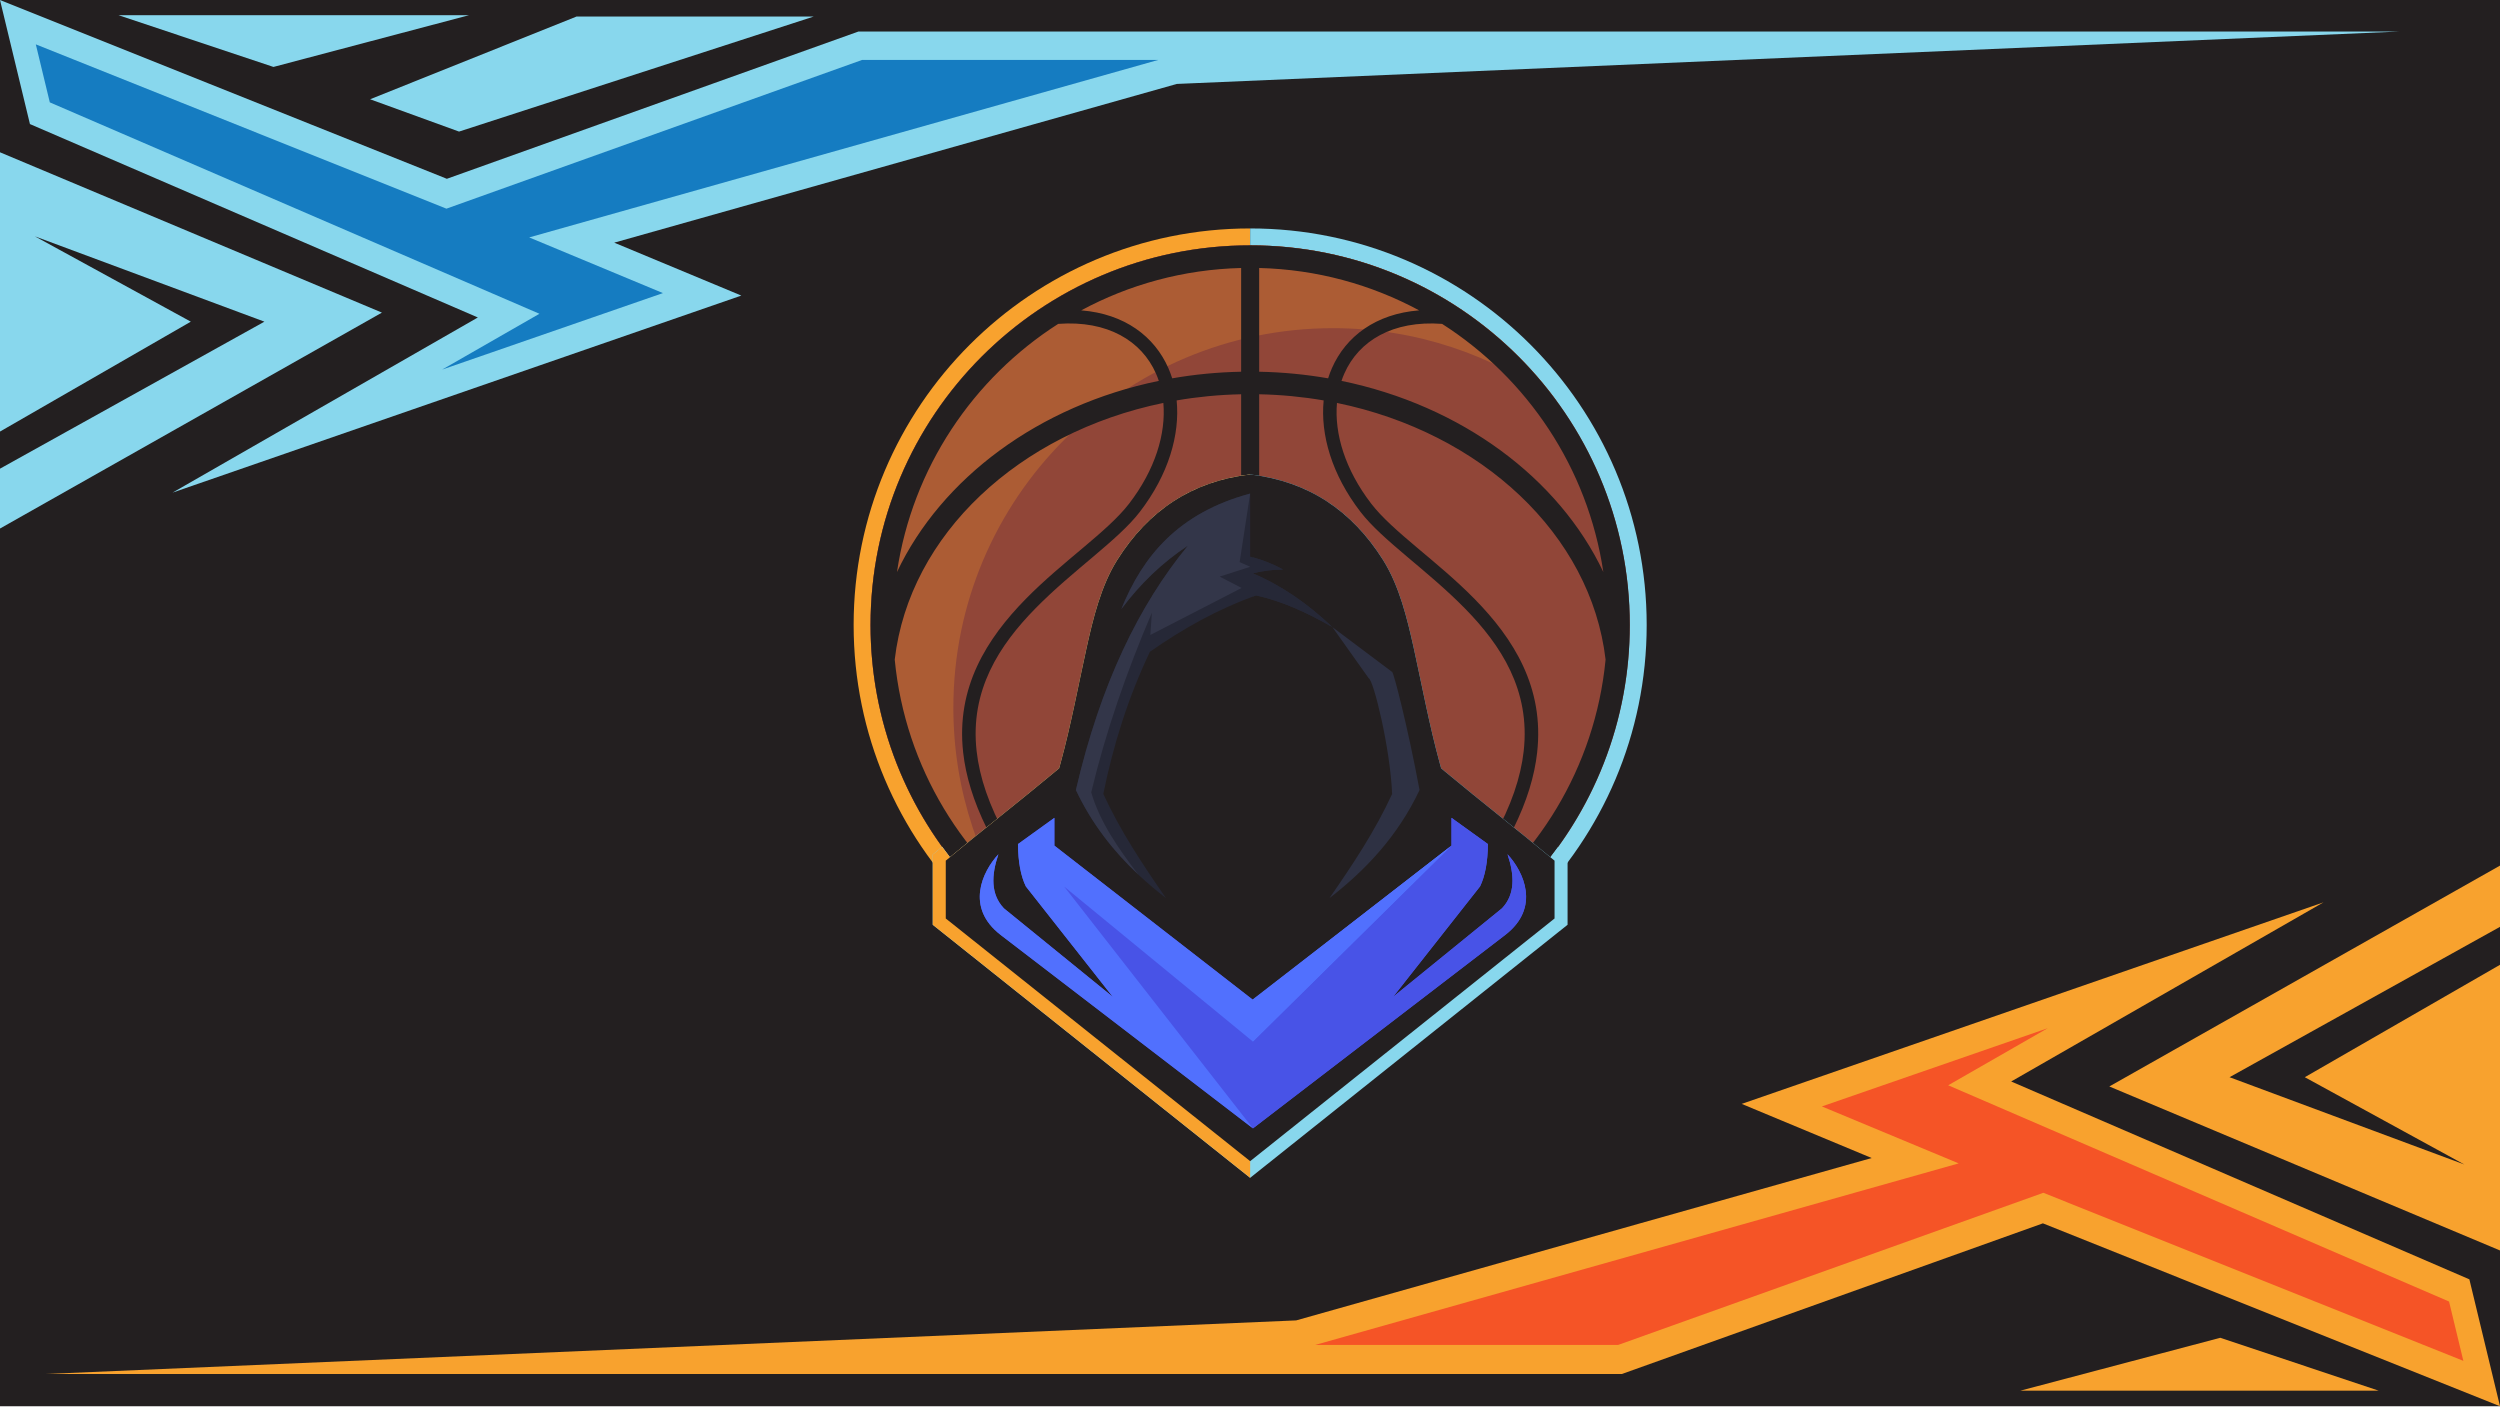
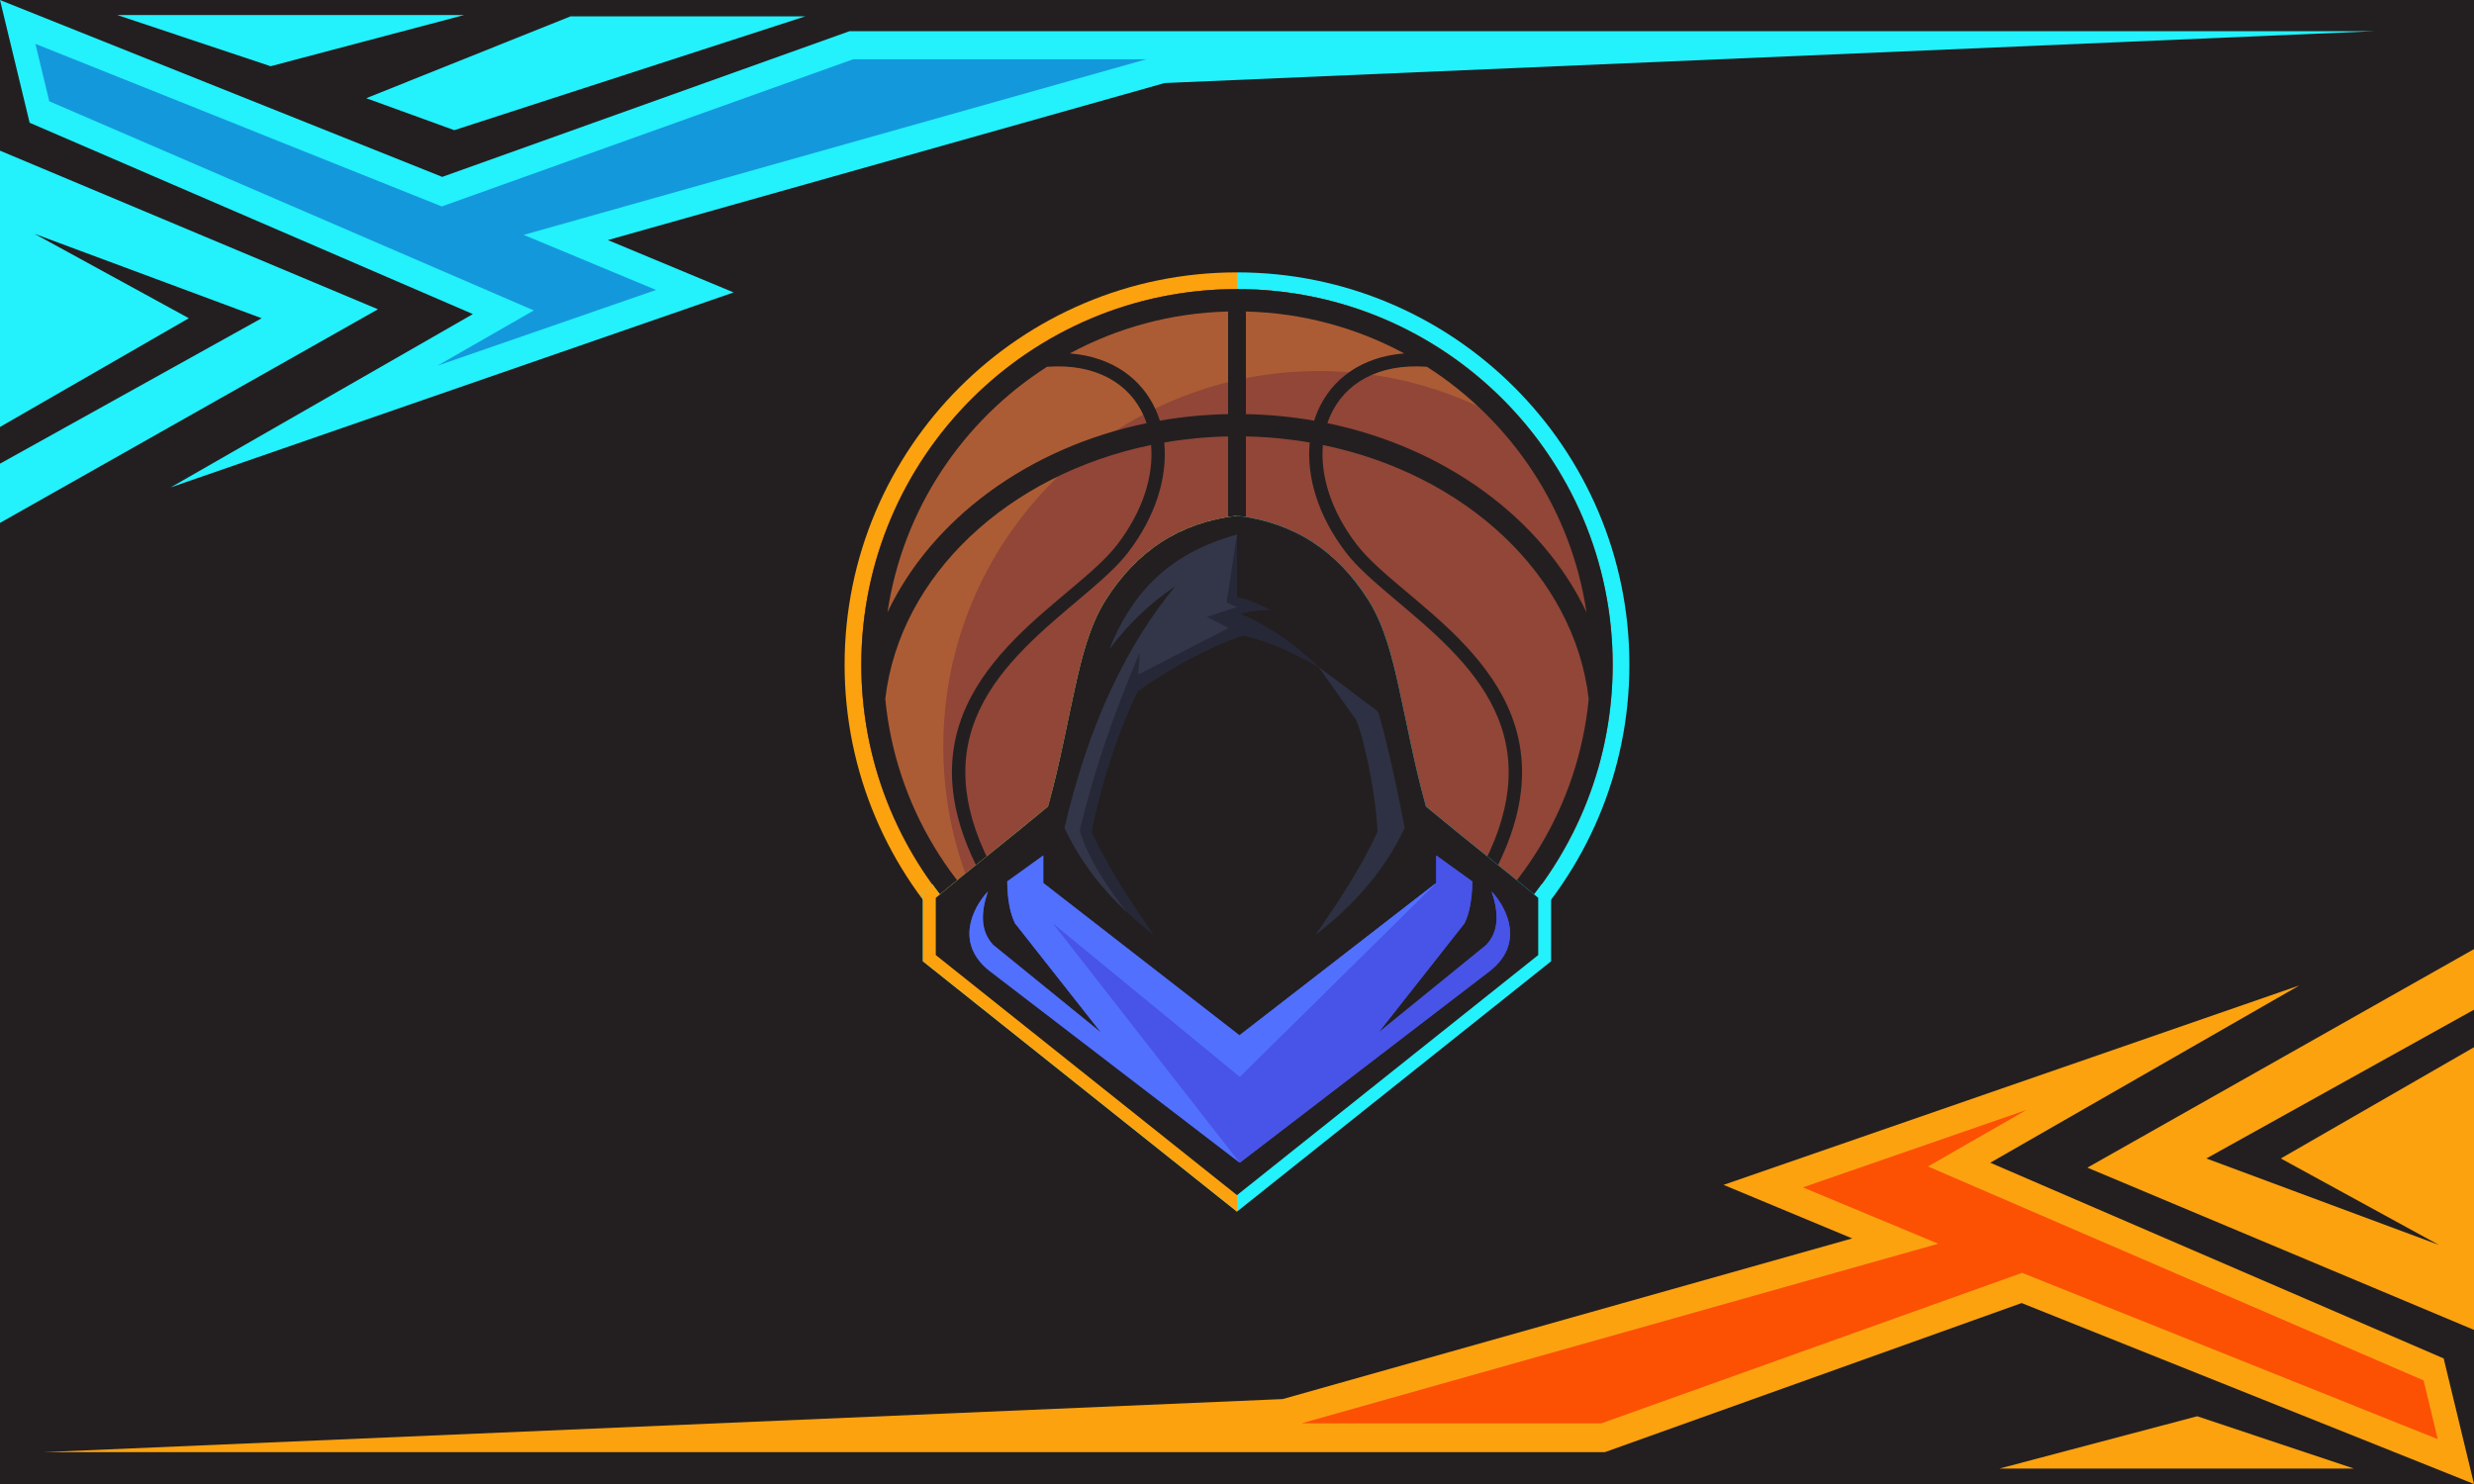
- <svg xmlns="http://www.w3.org/2000/svg" width="100%" height="100%" viewBox="0 0 1920 1080" version="1.1" style="fill-rule:evenodd;clip-rule:evenodd;stroke-linejoin:round;stroke-miterlimit:2;">
-   <g transform="matrix(0.4368631,0,0,0.5142857,-0.1258166,-0.2489143)">
+ <svg xmlns="http://www.w3.org/2000/svg" width="100%" height="100%" viewBox="0 0 400 240" version="1.1" xml:space="preserve" style="fill-rule:evenodd;clip-rule:evenodd;stroke-linejoin:round;stroke-miterlimit:2;">
+   <g transform="matrix(0.0910131,0,0,0.114286,-0.0262122,-0.0553139)">
    <rect x="0.288" y="0.484" width="4394.97" height="2100" style="fill:#231f20;" />
-     <path d="M4219.61,47.526L1509.54,47.526L785.842,267.498L0.288,0.484L52.915,185.759L840.335,474.57L303.581,736.135L1303.52,441.874L1080.1,362.86L2069.14,125.817L4219.61,47.526Z" style="fill:#88d7ed;" />
-     <path d="M2036.47,89.985L1515.85,89.985L785.115,312.096L63.244,66.728L87.847,153.346L948.588,469.05L777.556,552.395L1165.71,438.171L930.61,355.027L2036.47,89.985Z" style="fill:#157cc1;" />
-     <path d="M0.288,227.9L671.702,467.318L0.288,789.76L0.288,700.366L465.107,480.834L61.572,353.401L335.744,480.834L0.288,644.951L0.288,227.9Z" style="fill:#88d7ed;" />
-     <path d="M1430.94,25.146L1013.89,25.146L650.901,148.717L807.295,196.987L1430.94,25.146Z" style="fill:#88d7ed;" />
-     <path d="M480.991,100.447L208.75,23.215L824.672,23.215L480.991,100.447Z" style="fill:#88d7ed;" />
-     <path d="M79.153,2052.36L2851.38,2052.36L3591.68,1827.34L4395.26,2100.48L4341.42,1910.96L3535.94,1615.52L4085.01,1347.96L3062.13,1648.97L3290.67,1729.79L2278.94,1972.28L79.153,2052.36Z" style="fill:#f8a22e;" />
-     <path d="M2312.36,2008.93L2844.93,2008.93L3592.43,1781.72L4330.86,2032.72L4305.69,1944.11L3425.2,1621.17L3600.16,1535.91L3203.11,1652.76L3443.6,1737.81L2312.36,2008.93Z" style="fill:#f55426;" />
-     <path d="M4395.26,1867.85L3708.44,1622.94L4395.26,1293.1L4395.26,1384.55L3919.78,1609.11L4332.57,1739.47L4052.11,1609.11L4395.26,1441.23L4395.26,1867.85Z" style="fill:#f8a22e;" />
-     <path d="M3903.53,1998.23L4182.01,2077.23L3551.96,2077.23L3903.53,1998.23Z" style="fill:#f8a22e;" />
  </g>
-   <g transform="matrix(0.5142857,0,0,0.5142857,-170.2833,-0.2489143)">
-     <g transform="matrix(1.5771,0,0,1.5771,1390.53,230.822)">
-       <g transform="matrix(2.17857,-1.11022e-16,-1.68358e-06,2.17857,1003.33,-1540.26)">
-         <g transform="matrix(1,0,0,1,-103.527,206.599)">
-           <g transform="matrix(1.04451,6.16298e-33,0,1.04451,5.43029,-31.3801)">
-             <path d="M-121.999,870C-122,870 -122,870 -122,870C-213.066,870 -287,796.066 -287,705C-287,613.934 -213.066,540 -122,540L-121.999,870Z" style="fill:#f8a22e;" />
+   <g id="Artboard1" transform="matrix(0.239664,0,0,0.222222,0,-5.14194e-07)">
+     <rect x="0" y="0" width="1669" height="1080" style="fill:none;" />
+     <clipPath id="_clip1">
+       <rect x="0" y="0" width="1669" height="1080" />
+     </clipPath>
+     <g clip-path="url(#_clip1)">
+       <g transform="matrix(0.379752,0,0,0.482143,-0.109371,-0.233353)">
+         <path d="M4219.61,47.526L1509.54,47.526L785.842,267.498L0.288,0.484L52.915,185.759L840.335,474.57L303.581,736.135L1303.52,441.874L1080.1,362.86L2069.14,125.817L4219.61,47.526Z" style="fill:#23f1fc;" />
+         <path d="M2036.47,89.985L1515.85,89.985L785.115,312.096L63.244,66.728L87.847,153.346L948.588,469.05L777.556,552.395L1165.71,438.171L930.61,355.027L2036.47,89.985Z" style="fill:#1498dc;" />
+         <path d="M0.288,227.9L671.702,467.318L0.288,789.76L0.288,700.366L465.107,480.834L61.572,353.401L335.744,480.834L0.288,644.951L0.288,227.9Z" style="fill:#23f1fc;" />
+         <path d="M1430.94,25.146L1013.89,25.146L650.901,148.717L807.295,196.987L1430.94,25.146Z" style="fill:#23f1fc;" />
+         <path d="M480.991,100.447L208.75,23.215L824.672,23.215L480.991,100.447Z" style="fill:#23f1fc;" />
+         <g transform="matrix(1,0,0,1,0,140.004)">
+           <path d="M79.153,2052.36L2851.38,2052.36L3591.68,1827.34L4395.26,2100.48L4341.42,1910.96L3535.94,1615.52L4085.01,1347.96L3062.13,1648.97L3290.67,1729.79L2278.94,1972.28L79.153,2052.36Z" style="fill:#fca20f;" />
+         </g>
+         <g transform="matrix(1,0,0,1,0,140.004)">
+           <path d="M2312.36,2008.93L2844.93,2008.93L3592.43,1781.72L4330.86,2032.72L4305.69,1944.11L3425.2,1621.17L3600.16,1535.91L3203.11,1652.76L3443.6,1737.81L2312.36,2008.93Z" style="fill:#fc5003;" />
+         </g>
+         <g transform="matrix(1,0,0,1,0,140.004)">
+           <path d="M4395.26,1867.85L3708.44,1622.94L4395.26,1293.1L4395.26,1384.55L3919.78,1609.11L4332.57,1739.47L4052.11,1609.11L4395.26,1441.23L4395.26,1867.85Z" style="fill:#fca20f;" />
+         </g>
+         <g transform="matrix(1,0,0,1,0,140.004)">
+           <path d="M3903.53,1998.23L4182.01,2077.23L3551.96,2077.23L3903.53,1998.23Z" style="fill:#fca20f;" />
+         </g>
+       </g>
+       <g transform="matrix(0.705048,0,0,0.760388,473.514,144.798)">
+         <g>
+           <g transform="matrix(2.17857,-1.11022e-16,-1.68358e-06,2.17857,1003.33,-1540.26)">
+             <g transform="matrix(1,0,0,1,-103.527,206.599)">
+               <g transform="matrix(1.04451,6.16298e-33,0,1.04451,5.43029,-31.3801)">
+                 <path d="M-121.999,870L-122,870C-213.066,870 -287,796.066 -287,705C-287,613.934 -213.066,540 -122,540L-121.999,870Z" style="fill:#fca20f;" />
+               </g>
+               <g transform="matrix(0.459017,2.33921e-17,3.54725e-07,0.459017,-357.016,500.406)">
+                 <path d="M512,821.185L512,70.257C719.224,70.257 887.462,238.497 887.462,445.721C887.462,652.944 719.223,821.184 512,821.185Z" style="fill:#23f1fc;" />
+               </g>
+               <circle cx="-122" cy="705" r="165" style="fill:#914638;" />
+             </g>
+             <g transform="matrix(1,0,0,1,-103.527,206.599)">
+               <g>
+                 <path d="M-219.263,838.263C-260.315,808.236 -287,759.71 -287,705C-287,613.934 -213.066,540 -122,540C-67.29,540 -18.764,566.685 11.263,607.737C-16.018,587.784 -49.644,576 -86,576C-177.066,576 -251,649.934 -251,741C-251,777.356 -239.216,810.982 -219.263,838.263Z" style="fill:#ac5c34;" />
+               </g>
+             </g>
+             <g transform="matrix(-0.979807,0,0,0.979807,-422.985,10.4597)">
+               <path d="M-33.813,935.001C-33.359,929.965 -33.127,924.865 -33.127,919.712C-33.127,826.769 -108.585,751.311 -201.527,751.311C-294.47,751.311 -369.928,826.769 -369.928,919.712C-369.928,924.865 -369.696,929.965 -369.242,935.001C-361.507,1020.79 -289.317,1088.11 -201.527,1088.11C-113.738,1088.11 -41.548,1020.79 -33.813,935.001ZM-358.196,896.23C-351.316,850.018 -324.446,810.294 -286.674,786.15C-264.746,784.512 -249.656,793.716 -243.293,808.207C-242.832,809.257 -242.417,810.333 -242.047,811.433C-295.237,822.407 -338.391,854.483 -358.196,896.23ZM-276.469,780.152C-255.254,768.726 -231.141,761.997 -205.527,761.361L-205.527,807.373C-215.988,807.577 -226.209,808.577 -236.109,810.303C-236.595,808.757 -237.159,807.253 -237.799,805.795C-243.977,791.727 -257.224,781.669 -276.469,780.152ZM-197.527,761.361C-171.914,761.997 -147.801,768.726 -126.585,780.152C-145.831,781.669 -159.078,791.727 -165.255,805.795C-165.896,807.253 -166.46,808.757 -166.946,810.303C-176.846,808.577 -187.067,807.577 -197.527,807.373L-197.527,761.361ZM-116.381,786.15C-78.609,810.294 -51.738,850.018 -44.859,896.23C-64.663,854.483 -107.818,822.407 -161.008,811.433C-160.638,810.333 -160.223,809.257 -159.762,808.207C-153.399,793.716 -138.309,784.512 -116.381,786.15ZM-163.019,821.22C-99.102,834.374 -50.353,879.524 -43.863,935.063C-48.48,982.99 -74.494,1024.7 -112.225,1050.53C-87.45,1021.19 -76.531,996.851 -74.227,976.358C-70.965,947.352 -84.746,925.738 -101.975,908.18C-118.508,891.334 -138.246,878.355 -147.836,865.88C-159.389,850.85 -164.219,834.921 -163.019,821.22ZM-129.494,1060.8C-149.995,1071.3 -173.077,1077.45 -197.527,1078.06L-197.527,817.375C-187.752,817.575 -178.191,818.506 -168.923,820.104C-170.408,835.266 -165.361,852.927 -152.593,869.536C-142.893,882.156 -122.98,895.342 -106.258,912.383C-90.233,928.713 -77.155,948.709 -80.189,975.688C-82.762,998.568 -96.763,1026.26 -129.494,1060.8ZM-205.527,1078.06C-229.978,1077.45 -253.06,1071.3 -273.56,1060.8C-306.292,1026.26 -320.293,998.568 -322.866,975.688C-325.899,948.709 -312.822,928.713 -296.797,912.383C-280.074,895.342 -260.162,882.156 -250.462,869.536C-237.694,852.927 -232.647,835.266 -234.132,820.104C-224.864,818.506 -215.303,817.575 -205.527,817.375L-205.527,1078.06ZM-290.829,1050.53C-328.561,1024.7 -354.574,982.99 -359.192,935.063C-352.702,879.524 -303.953,834.374 -240.035,821.22C-238.836,834.921 -243.665,850.85 -255.219,865.88C-264.809,878.355 -284.547,891.334 -301.079,908.18C-318.309,925.738 -332.09,947.352 -328.828,976.358C-326.524,996.851 -315.605,1021.19 -290.829,1050.53Z" style="fill:#231f20;" />
+             </g>
          </g>
-           <g transform="matrix(0.459017,2.33921e-17,3.54725e-07,0.459017,-357.016,500.406)">
-             <path d="M512,821.185L512,70.257C719.224,70.257 887.462,238.497 887.462,445.721C887.462,652.944 719.223,821.184 512,821.185Z" style="fill:#88d7ed;" />
-           </g>
-           <circle cx="-122" cy="705" r="165" style="fill:#914638;" />
-         </g>
-         <g transform="matrix(1,0,0,1,-103.527,206.599)">
-           <g>
-             <path d="M-219.263,838.263C-260.315,808.236 -287,759.71 -287,705C-287,613.934 -213.066,540 -122,540C-67.29,540 -18.764,566.685 11.263,607.737C-16.018,587.784 -49.644,576 -86,576C-177.066,576 -251,649.934 -251,741C-251,777.356 -239.216,810.982 -219.263,838.263Z" style="fill:#ac5c34;" />
+           <g transform="matrix(0.233392,0,0,0.233392,45.2168,163.215)">
+             <path d="M3287.78,2141.88L3287.78,2426.73L2000,3453.43L712.219,2426.73L712.219,2141.88L731.272,2126.02C737.586,2120.77 743.906,2115.53 750.235,2110.29C760.56,2124.6 771.125,2138.73 781.923,2152.66C805.415,2133.22 829.002,2113.89 852.65,2094.64C863.854,2085.52 875.071,2076.42 886.299,2067.33C900.799,2055.59 915.316,2043.87 929.842,2032.16C944.388,2020.44 958.943,2008.73 973.5,1997.02C1051.83,1934.02 1130.23,1871.09 1207.49,1806.77L1225.17,1792.05L1231.25,1769.86C1273.4,1615.95 1302.17,1459.15 1336.51,1303.45C1362.74,1184.51 1395.19,1051.3 1460.55,947.324C1580.2,756.976 1745.24,640.364 1963.41,604.915C1975.44,602.959 1987.64,601.25 2000,599.79C2012.35,601.25 2024.55,602.957 2036.57,604.912C2254.75,640.357 2419.8,756.971 2539.45,947.324C2604.82,1051.3 2637.26,1184.51 2663.49,1303.45C2697.83,1459.15 2726.6,1615.95 2768.76,1769.86L2774.83,1792.05L2792.52,1806.77C2869.78,1871.09 2948.16,1934.02 3026.49,1997.01C3041.05,2008.72 3055.61,2020.43 3070.15,2032.15C3095.93,2052.92 3121.67,2073.73 3147.34,2094.63C3170.99,2113.88 3194.58,2133.21 3218.07,2152.65C3228.87,2138.72 3239.43,2124.59 3249.76,2110.29C3256.09,2115.52 3262.41,2120.77 3268.73,2126.02L3287.78,2141.88Z" style="fill:#23f1fc;" />
+             <path d="M2000,3453.43L712.219,2426.73L712.219,2141.88L731.272,2126.02C737.586,2120.77 743.906,2115.53 750.235,2110.29C760.56,2124.6 771.125,2138.73 781.923,2152.66C805.415,2133.22 829.002,2113.89 852.65,2094.64C863.854,2085.52 875.071,2076.42 886.299,2067.33C900.799,2055.59 915.316,2043.87 929.842,2032.16C944.388,2020.44 958.943,2008.73 973.5,1997.02C1051.83,1934.02 1130.23,1871.09 1207.49,1806.77L1225.17,1792.05L1231.25,1769.86C1273.4,1615.95 1302.17,1459.15 1336.51,1303.45C1362.74,1184.51 1395.19,1051.3 1460.55,947.324C1580.2,756.976 1745.24,640.364 1963.41,604.915C1975.44,602.959 1987.64,601.25 2000,599.79L2000,3453.43Z" style="fill:#fca20f;" />
+             <path d="M765.061,2166.65L765.061,2401.29L2000,3385.85L3234.94,2401.29L3234.94,2166.65C3088.79,2045.08 2938.63,1928.41 2792.52,1806.77L2774.83,1792.05L2768.76,1769.86C2726.6,1615.95 2697.83,1459.15 2663.49,1303.45C2637.26,1184.51 2604.82,1051.3 2539.45,947.324C2413.2,746.475 2236.41,627.722 2000,599.79C1763.59,627.722 1586.8,746.475 1460.55,947.324C1395.19,1051.3 1362.74,1184.51 1336.51,1303.45C1302.17,1459.15 1273.4,1615.95 1231.25,1769.86L1225.17,1792.05L1207.49,1806.77C1061.37,1928.41 911.219,2045.08 765.061,2166.65Z" style="fill:#231f20;" />
+             <path d="M1658.41,2318.57C1509.52,2203.22 1380.44,2065.33 1292.99,1880.06C1393.07,1449.07 1549.85,1129 1747.38,888.658C1643.33,957.202 1553.8,1043.61 1477.29,1146.04C1563.69,931.857 1708.02,755.902 2000,677.351L2000,933.144C2046.57,944.919 2091.13,962.15 2133.46,985.572C2092.68,985.937 2051.9,989.973 2011.12,1001.46C2125.15,1049.05 2232.33,1122.82 2333.65,1219.13C2231.3,1160.55 2128.3,1112.99 2023.83,1090.44C1868.9,1146.16 1727.02,1225.37 1593.27,1319.22C1504.52,1505.87 1444.24,1698.71 1404.21,1895.95C1474.06,2047.65 1565.14,2183.91 1658.41,2318.57Z" style="fill:#262837;" />
+             <g transform="matrix(-1,0,0,1,3980.24,1.7053e-13)">
+               <path d="M1658.41,2318.57C1509.52,2203.22 1380.44,2065.33 1292.99,1880.06C1341.89,1618.7 1398.5,1401.1 1404.21,1401.1L1646.6,1219.13L1499.53,1426.26C1479.91,1432.8 1411.96,1709.47 1404.21,1895.95C1474.06,2047.65 1565.14,2183.91 1658.41,2318.57Z" style="fill:#2e3143;" />
+             </g>
+             <path d="M1546.18,2223.12C1444.93,2127.95 1357.6,2016.93 1292.99,1880.06C1393.07,1449.07 1549.85,1129 1747.38,888.658C1643.33,957.202 1553.8,1043.61 1477.29,1146.04C1563.69,931.857 1708.02,755.902 2000,677.351C1985.77,770.034 1971.54,862.717 1957.3,955.405C1971.61,961.761 1985.9,968.117 2000.2,974.474C1958.89,987.713 1917.59,1000.95 1876.28,1014.19C1905.93,1029.55 1935.59,1044.91 1965.25,1060.27C1841.86,1123.82 1718.45,1187.37 1595.06,1250.92C1597.18,1220.73 1599.3,1190.55 1601.42,1160.36C1499.5,1398.49 1414.7,1640.9 1355.15,1889.62C1389.87,2008.68 1464.72,2116.81 1546.18,2223.12Z" style="fill:#333649;" />
+             <path d="M2011.3,3252.81C2352.3,2991.34 2693.29,2729.88 3034.29,2468.43C3179.19,2357.32 3109.27,2210.72 3044.02,2140.66C3073.15,2226.85 3075.28,2303.37 3021.77,2359.91C2874.55,2479.6 2727.32,2599.29 2580.09,2718.98C2697.67,2569.63 2815.23,2420.29 2932.8,2270.94C2952.57,2230.05 2963.87,2174.13 2964.58,2099.35C2944.39,2084.8 2924.19,2070.26 2904,2055.71C2874.94,2034.77 2845.88,2013.83 2816.82,1992.9L2816.82,2105.7C2548.84,2313.83 2280.86,2521.96 2012.88,2730.09L2011.3,2729.07L2009.71,2730.09C1741.73,2521.96 1473.76,2313.83 1205.78,2105.7L1205.78,1992.9C1176.72,2013.83 1147.66,2034.77 1118.6,2055.71C1098.4,2070.26 1078.21,2084.8 1058.02,2099.35C1058.72,2174.13 1070.02,2230.05 1089.79,2270.94C1207.36,2420.29 1324.93,2569.63 1442.5,2718.98C1295.28,2599.29 1148.05,2479.6 1000.82,2359.91C947.316,2303.37 949.446,2226.85 978.579,2140.66C913.32,2210.72 843.401,2357.32 988.302,2468.43C1329.3,2729.88 1670.3,2991.34 2011.3,3252.81Z" style="fill:#4853e7;" />
+             <path d="M2009.71,2730.09C1741.73,2521.96 1473.76,2313.83 1205.78,2105.7L1205.78,1992.9C1176.72,2013.83 1147.66,2034.77 1118.6,2055.71C1098.4,2070.26 1078.21,2084.8 1058.02,2099.35C1058.72,2174.13 1070.02,2230.05 1089.79,2270.94C1207.36,2420.29 1324.93,2569.63 1442.5,2718.98C1295.28,2599.29 1148.05,2479.6 1000.82,2359.91C947.316,2303.37 949.446,2226.85 978.579,2140.66C913.32,2210.72 843.401,2357.32 988.302,2468.43C1329.3,2729.88 1670.3,2991.34 2011.3,3252.81L1245.49,2271.77L2011.3,2900.75L2816.82,2105.7L2009.71,2730.09Z" style="fill:#5170fe;" />
+             <path d="M2011.3,936.118C2053.79,947.756 2094.57,964.05 2133.46,985.572C2092.74,985.936 2052.02,989.961 2011.3,1001.41L2011.3,936.118ZM2011.3,1001.53C2125.26,1049.13 2232.38,1122.87 2333.65,1219.13C2231.3,1160.55 2128.3,1112.99 2023.83,1090.44C2019.64,1091.95 2015.46,1093.47 2011.3,1095.01L2011.3,1001.53Z" style="fill:#262837;" />
+             <path d="M2011.3,3252.81C2352.3,2991.34 2693.29,2729.88 3034.29,2468.43C3179.19,2357.32 3109.27,2210.72 3044.02,2140.66C3073.15,2226.85 3075.28,2303.37 3021.77,2359.91C2874.55,2479.6 2727.32,2599.29 2580.09,2718.98C2697.67,2569.63 2815.23,2420.29 2932.8,2270.94C2952.57,2230.05 2963.87,2174.13 2964.58,2099.35C2944.39,2084.8 2924.19,2070.26 2904,2055.71C2874.94,2034.77 2845.88,2013.83 2816.82,1992.9L2816.82,2105.7L2011.3,2900.75L2011.3,3252.81Z" style="fill:#4853e7;" />
+             <path d="M2011.3,2900.75L2011.3,2729.07L2012.88,2730.09L2816.82,2105.7L2011.3,2900.75Z" style="fill:#5170fe;" />
          </g>
        </g>
-         <g transform="matrix(-0.979807,0,0,0.979807,-422.985,10.4597)">
-           <path d="M-33.813,935.001C-33.359,929.965 -33.127,924.865 -33.127,919.712C-33.127,826.769 -108.585,751.311 -201.527,751.311C-294.47,751.311 -369.928,826.769 -369.928,919.712C-369.928,924.865 -369.696,929.965 -369.242,935.001C-361.507,1020.79 -289.317,1088.11 -201.527,1088.11C-113.738,1088.11 -41.548,1020.79 -33.813,935.001ZM-358.196,896.23C-351.316,850.018 -324.446,810.294 -286.674,786.15C-264.746,784.512 -249.656,793.716 -243.293,808.207C-242.832,809.257 -242.417,810.333 -242.047,811.433C-295.237,822.407 -338.391,854.483 -358.196,896.23ZM-276.469,780.152C-255.254,768.726 -231.141,761.997 -205.527,761.361L-205.527,807.373C-215.988,807.577 -226.209,808.577 -236.109,810.303C-236.595,808.757 -237.159,807.253 -237.799,805.795C-243.977,791.727 -257.224,781.669 -276.469,780.152ZM-197.527,761.361C-171.914,761.997 -147.801,768.726 -126.585,780.152C-145.831,781.669 -159.078,791.727 -165.255,805.795C-165.896,807.253 -166.46,808.757 -166.946,810.303C-176.846,808.577 -187.067,807.577 -197.527,807.373L-197.527,761.361ZM-116.381,786.15C-78.609,810.294 -51.738,850.018 -44.859,896.23C-64.663,854.483 -107.818,822.407 -161.008,811.433C-160.638,810.333 -160.223,809.257 -159.762,808.207C-153.399,793.716 -138.309,784.512 -116.381,786.15ZM-163.019,821.22C-99.102,834.374 -50.353,879.524 -43.863,935.063C-48.48,982.99 -74.494,1024.7 -112.225,1050.53C-87.45,1021.19 -76.531,996.851 -74.227,976.358C-70.965,947.352 -84.746,925.738 -101.975,908.18C-118.508,891.334 -138.246,878.355 -147.836,865.88C-159.389,850.85 -164.219,834.921 -163.019,821.22ZM-129.494,1060.8C-149.995,1071.3 -173.077,1077.45 -197.527,1078.06L-197.527,817.375C-187.752,817.575 -178.191,818.506 -168.923,820.104C-170.408,835.266 -165.361,852.927 -152.593,869.536C-142.893,882.156 -122.98,895.342 -106.258,912.383C-90.233,928.713 -77.155,948.709 -80.189,975.688C-82.762,998.568 -96.763,1026.26 -129.494,1060.8ZM-205.527,1078.06C-229.978,1077.45 -253.06,1071.3 -273.56,1060.8C-306.292,1026.26 -320.293,998.568 -322.866,975.688C-325.899,948.709 -312.822,928.713 -296.797,912.383C-280.074,895.342 -260.162,882.156 -250.462,869.536C-237.694,852.927 -232.647,835.266 -234.132,820.104C-224.864,818.506 -215.303,817.575 -205.527,817.375L-205.527,1078.06ZM-290.829,1050.53C-328.561,1024.7 -354.574,982.99 -359.192,935.063C-352.702,879.524 -303.953,834.374 -240.035,821.22C-238.836,834.921 -243.665,850.85 -255.219,865.88C-264.809,878.355 -284.547,891.334 -301.079,908.18C-318.309,925.738 -332.09,947.352 -328.828,976.358C-326.524,996.851 -315.605,1021.19 -290.829,1050.53Z" style="fill:#231f20;" />
-         </g>
-       </g>
-       <g transform="matrix(0.233392,0,0,0.233392,45.2168,163.215)">
-         <path d="M3287.78,2141.88L3287.78,2426.73L2000,3453.43L712.219,2426.73L712.219,2141.88L731.272,2126.02C737.586,2120.77 743.906,2115.53 750.235,2110.29C760.56,2124.6 771.125,2138.73 781.923,2152.66C805.415,2133.22 829.002,2113.89 852.65,2094.64C863.854,2085.52 875.071,2076.42 886.299,2067.33C900.799,2055.59 915.316,2043.87 929.842,2032.16C944.388,2020.44 958.943,2008.73 973.5,1997.02C1051.83,1934.02 1130.23,1871.09 1207.49,1806.77L1225.17,1792.05L1231.25,1769.86C1273.4,1615.95 1302.17,1459.15 1336.51,1303.45C1362.74,1184.51 1395.19,1051.3 1460.55,947.324C1580.2,756.976 1745.24,640.364 1963.41,604.915C1975.44,602.959 1987.64,601.25 2000,599.79C2012.35,601.25 2024.55,602.957 2036.57,604.912C2254.75,640.357 2419.8,756.971 2539.45,947.324C2604.82,1051.3 2637.26,1184.51 2663.49,1303.45C2697.83,1459.15 2726.6,1615.95 2768.76,1769.86L2774.83,1792.05L2792.52,1806.77C2869.78,1871.09 2948.16,1934.02 3026.49,1997.01C3041.05,2008.72 3055.61,2020.43 3070.15,2032.15C3095.93,2052.92 3121.67,2073.73 3147.34,2094.63C3170.99,2113.88 3194.58,2133.21 3218.07,2152.65C3228.87,2138.72 3239.43,2124.59 3249.76,2110.29C3256.09,2115.52 3262.41,2120.77 3268.73,2126.02L3287.78,2141.88Z" style="fill:#88d7ed;" />
-         <path d="M2000,3453.43L712.219,2426.73L712.219,2141.88L731.272,2126.02C737.586,2120.77 743.906,2115.53 750.235,2110.29C760.56,2124.6 771.125,2138.73 781.923,2152.66C805.415,2133.22 829.002,2113.89 852.65,2094.64C863.854,2085.52 875.071,2076.42 886.299,2067.33C900.799,2055.59 915.316,2043.87 929.842,2032.16C944.388,2020.44 958.943,2008.73 973.5,1997.02C1051.83,1934.02 1130.23,1871.09 1207.49,1806.77L1225.17,1792.05L1231.25,1769.86C1273.4,1615.95 1302.17,1459.15 1336.51,1303.45C1362.74,1184.51 1395.19,1051.3 1460.55,947.324C1580.2,756.976 1745.24,640.364 1963.41,604.915C1975.44,602.959 1987.64,601.25 2000,599.79L2000,677.351L2000,933.144L2000,3453.43Z" style="fill:#f8a22e;" />
-         <path d="M765.061,2166.65L765.061,2401.29L2000,3385.85L3234.94,2401.29L3234.94,2166.65C3088.79,2045.08 2938.63,1928.41 2792.52,1806.77L2774.83,1792.05L2768.76,1769.86C2726.6,1615.95 2697.83,1459.15 2663.49,1303.45C2637.26,1184.51 2604.82,1051.3 2539.45,947.324C2413.2,746.475 2236.41,627.722 2000,599.79C1763.59,627.722 1586.8,746.475 1460.55,947.324C1395.19,1051.3 1362.74,1184.51 1336.51,1303.45C1302.17,1459.15 1273.4,1615.95 1231.25,1769.86L1225.17,1792.05L1207.49,1806.77C1061.37,1928.41 911.219,2045.08 765.061,2166.65Z" style="fill:#231f20;" />
-         <path d="M1658.41,2318.57C1509.52,2203.22 1380.44,2065.33 1292.99,1880.06C1393.07,1449.07 1549.85,1129 1747.38,888.658C1643.33,957.202 1553.8,1043.61 1477.29,1146.04C1563.69,931.857 1708.02,755.902 2000,677.351L2000,933.144C2046.57,944.919 2091.13,962.15 2133.46,985.572C2092.68,985.937 2051.9,989.973 2011.12,1001.46C2125.15,1049.05 2232.33,1122.82 2333.65,1219.13C2231.3,1160.55 2128.3,1112.99 2023.83,1090.44C1868.9,1146.16 1727.02,1225.37 1593.27,1319.22C1504.52,1505.87 1444.24,1698.71 1404.21,1895.95C1474.06,2047.65 1565.14,2183.91 1658.41,2318.57Z" style="fill:#262837;" />
-         <g transform="matrix(-1,0,0,1,3980.24,1.7053e-13)">
-           <path d="M1658.41,2318.57C1509.52,2203.22 1380.44,2065.33 1292.99,1880.06C1341.89,1618.7 1398.5,1401.1 1404.21,1401.1L1646.6,1219.13L1499.53,1426.26C1479.91,1432.8 1411.96,1709.47 1404.21,1895.95C1474.06,2047.65 1565.14,2183.91 1658.41,2318.57Z" style="fill:#2e3143;" />
-         </g>
-         <path d="M1546.18,2223.12C1444.93,2127.95 1357.6,2016.93 1292.99,1880.06C1393.07,1449.07 1549.85,1129 1747.38,888.658C1643.33,957.202 1553.8,1043.61 1477.29,1146.04C1563.69,931.857 1708.02,755.902 2000,677.351C1985.77,770.034 1971.54,862.717 1957.3,955.405C1971.61,961.761 1985.9,968.117 2000.2,974.474C1958.89,987.713 1917.59,1000.95 1876.28,1014.19C1905.93,1029.55 1935.59,1044.91 1965.25,1060.27C1841.86,1123.82 1718.45,1187.37 1595.06,1250.92C1597.18,1220.73 1599.3,1190.55 1601.42,1160.36C1499.5,1398.49 1414.7,1640.9 1355.15,1889.62C1389.87,2008.68 1464.72,2116.81 1546.18,2223.12Z" style="fill:#333649;" />
-         <path d="M2011.3,3252.81C2352.3,2991.34 2693.29,2729.88 3034.29,2468.43C3179.19,2357.32 3109.27,2210.72 3044.02,2140.66C3073.15,2226.85 3075.28,2303.37 3021.77,2359.91C2874.55,2479.6 2727.32,2599.29 2580.09,2718.98C2697.67,2569.63 2815.23,2420.29 2932.8,2270.94C2952.57,2230.05 2963.87,2174.13 2964.58,2099.35C2944.39,2084.8 2924.19,2070.26 2904,2055.71C2874.94,2034.77 2845.88,2013.83 2816.82,1992.9L2816.82,2105.7C2548.84,2313.83 2280.86,2521.96 2012.88,2730.09L2011.3,2729.07L2009.71,2730.09C1741.73,2521.96 1473.76,2313.83 1205.78,2105.7L1205.78,1992.9C1176.72,2013.83 1147.66,2034.77 1118.6,2055.71C1098.4,2070.26 1078.21,2084.8 1058.02,2099.35C1058.72,2174.13 1070.02,2230.05 1089.79,2270.94C1207.36,2420.29 1324.93,2569.63 1442.5,2718.98C1295.28,2599.29 1148.05,2479.6 1000.82,2359.91C947.316,2303.37 949.446,2226.85 978.579,2140.66C913.32,2210.72 843.401,2357.32 988.302,2468.43C1329.3,2729.88 1670.3,2991.34 2011.3,3252.81Z" style="fill:#4853e7;" />
-         <path d="M2009.71,2730.09C1741.73,2521.96 1473.76,2313.83 1205.78,2105.7L1205.78,1992.9C1176.72,2013.83 1147.66,2034.77 1118.6,2055.71C1098.4,2070.26 1078.21,2084.8 1058.02,2099.35C1058.72,2174.13 1070.02,2230.05 1089.79,2270.94C1207.36,2420.29 1324.93,2569.63 1442.5,2718.98C1295.28,2599.29 1148.05,2479.6 1000.82,2359.91C947.316,2303.37 949.446,2226.85 978.579,2140.66C913.32,2210.72 843.401,2357.32 988.302,2468.43C1329.3,2729.88 1670.3,2991.34 2011.3,3252.81L1245.49,2271.77L2011.3,2900.75L2816.82,2105.7L2009.71,2730.09Z" style="fill:#5170fe;" />
-         <path d="M2011.3,936.118C2053.79,947.756 2094.57,964.05 2133.46,985.572C2092.74,985.936 2052.02,989.961 2011.3,1001.41L2011.3,936.118ZM2011.3,1001.53C2125.26,1049.13 2232.38,1122.87 2333.65,1219.13C2231.3,1160.55 2128.3,1112.99 2023.83,1090.44C2019.64,1091.95 2015.46,1093.47 2011.3,1095.01L2011.3,1001.53Z" style="fill:#262837;" />
-         <path d="M2011.3,3252.81C2011.3,3252.81 2011.3,3252.81 2011.3,3252.81C2352.3,2991.34 2693.29,2729.88 3034.29,2468.43C3179.19,2357.32 3109.27,2210.72 3044.02,2140.66C3073.15,2226.85 3075.28,2303.37 3021.77,2359.91C2874.55,2479.6 2727.32,2599.29 2580.09,2718.98C2697.67,2569.63 2815.23,2420.29 2932.8,2270.94C2952.57,2230.05 2963.87,2174.13 2964.58,2099.35C2944.39,2084.8 2924.19,2070.26 2904,2055.71C2874.94,2034.77 2845.88,2013.83 2816.82,1992.9L2816.82,2105.7L2011.3,2900.75L2011.3,2900.75L2011.3,3252.81Z" style="fill:#4853e7;" />
-         <path d="M2011.3,2900.75L2011.3,2729.07L2011.3,2729.07L2012.88,2730.09L2816.82,2105.7L2011.3,2900.75L2011.3,2900.75Z" style="fill:#5170fe;" />
      </g>
    </g>
  </g>
</svg>
